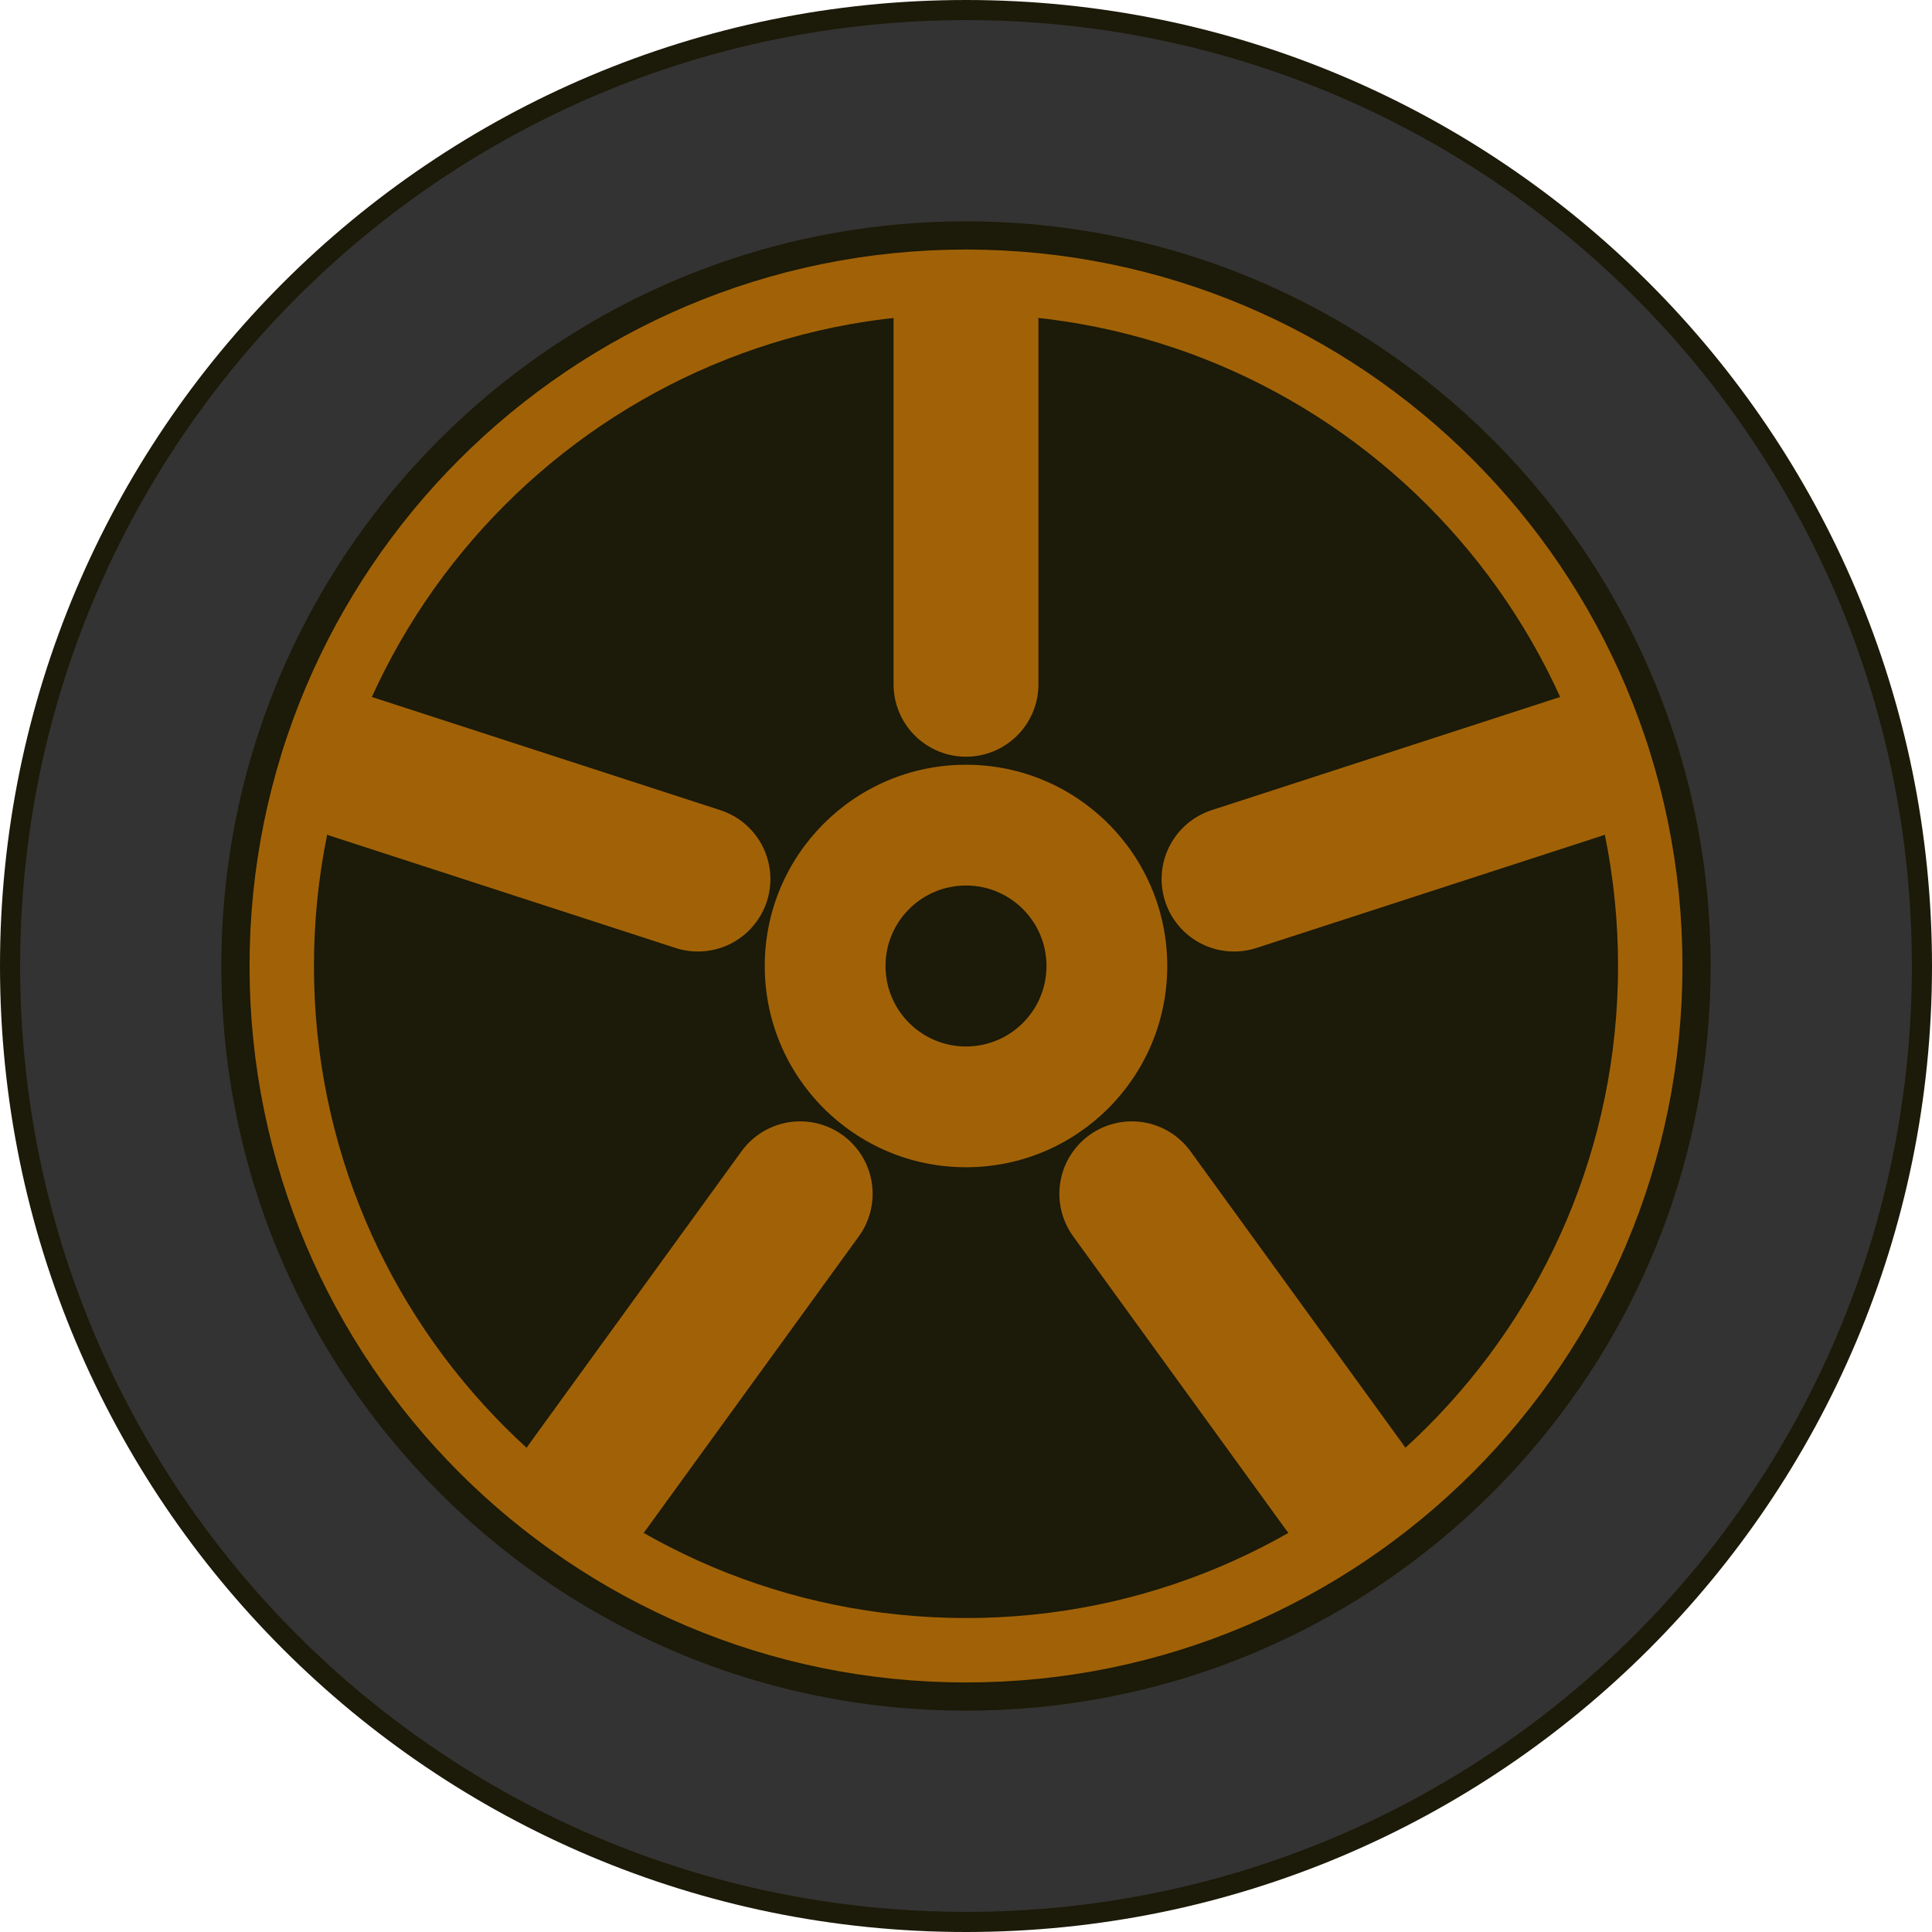
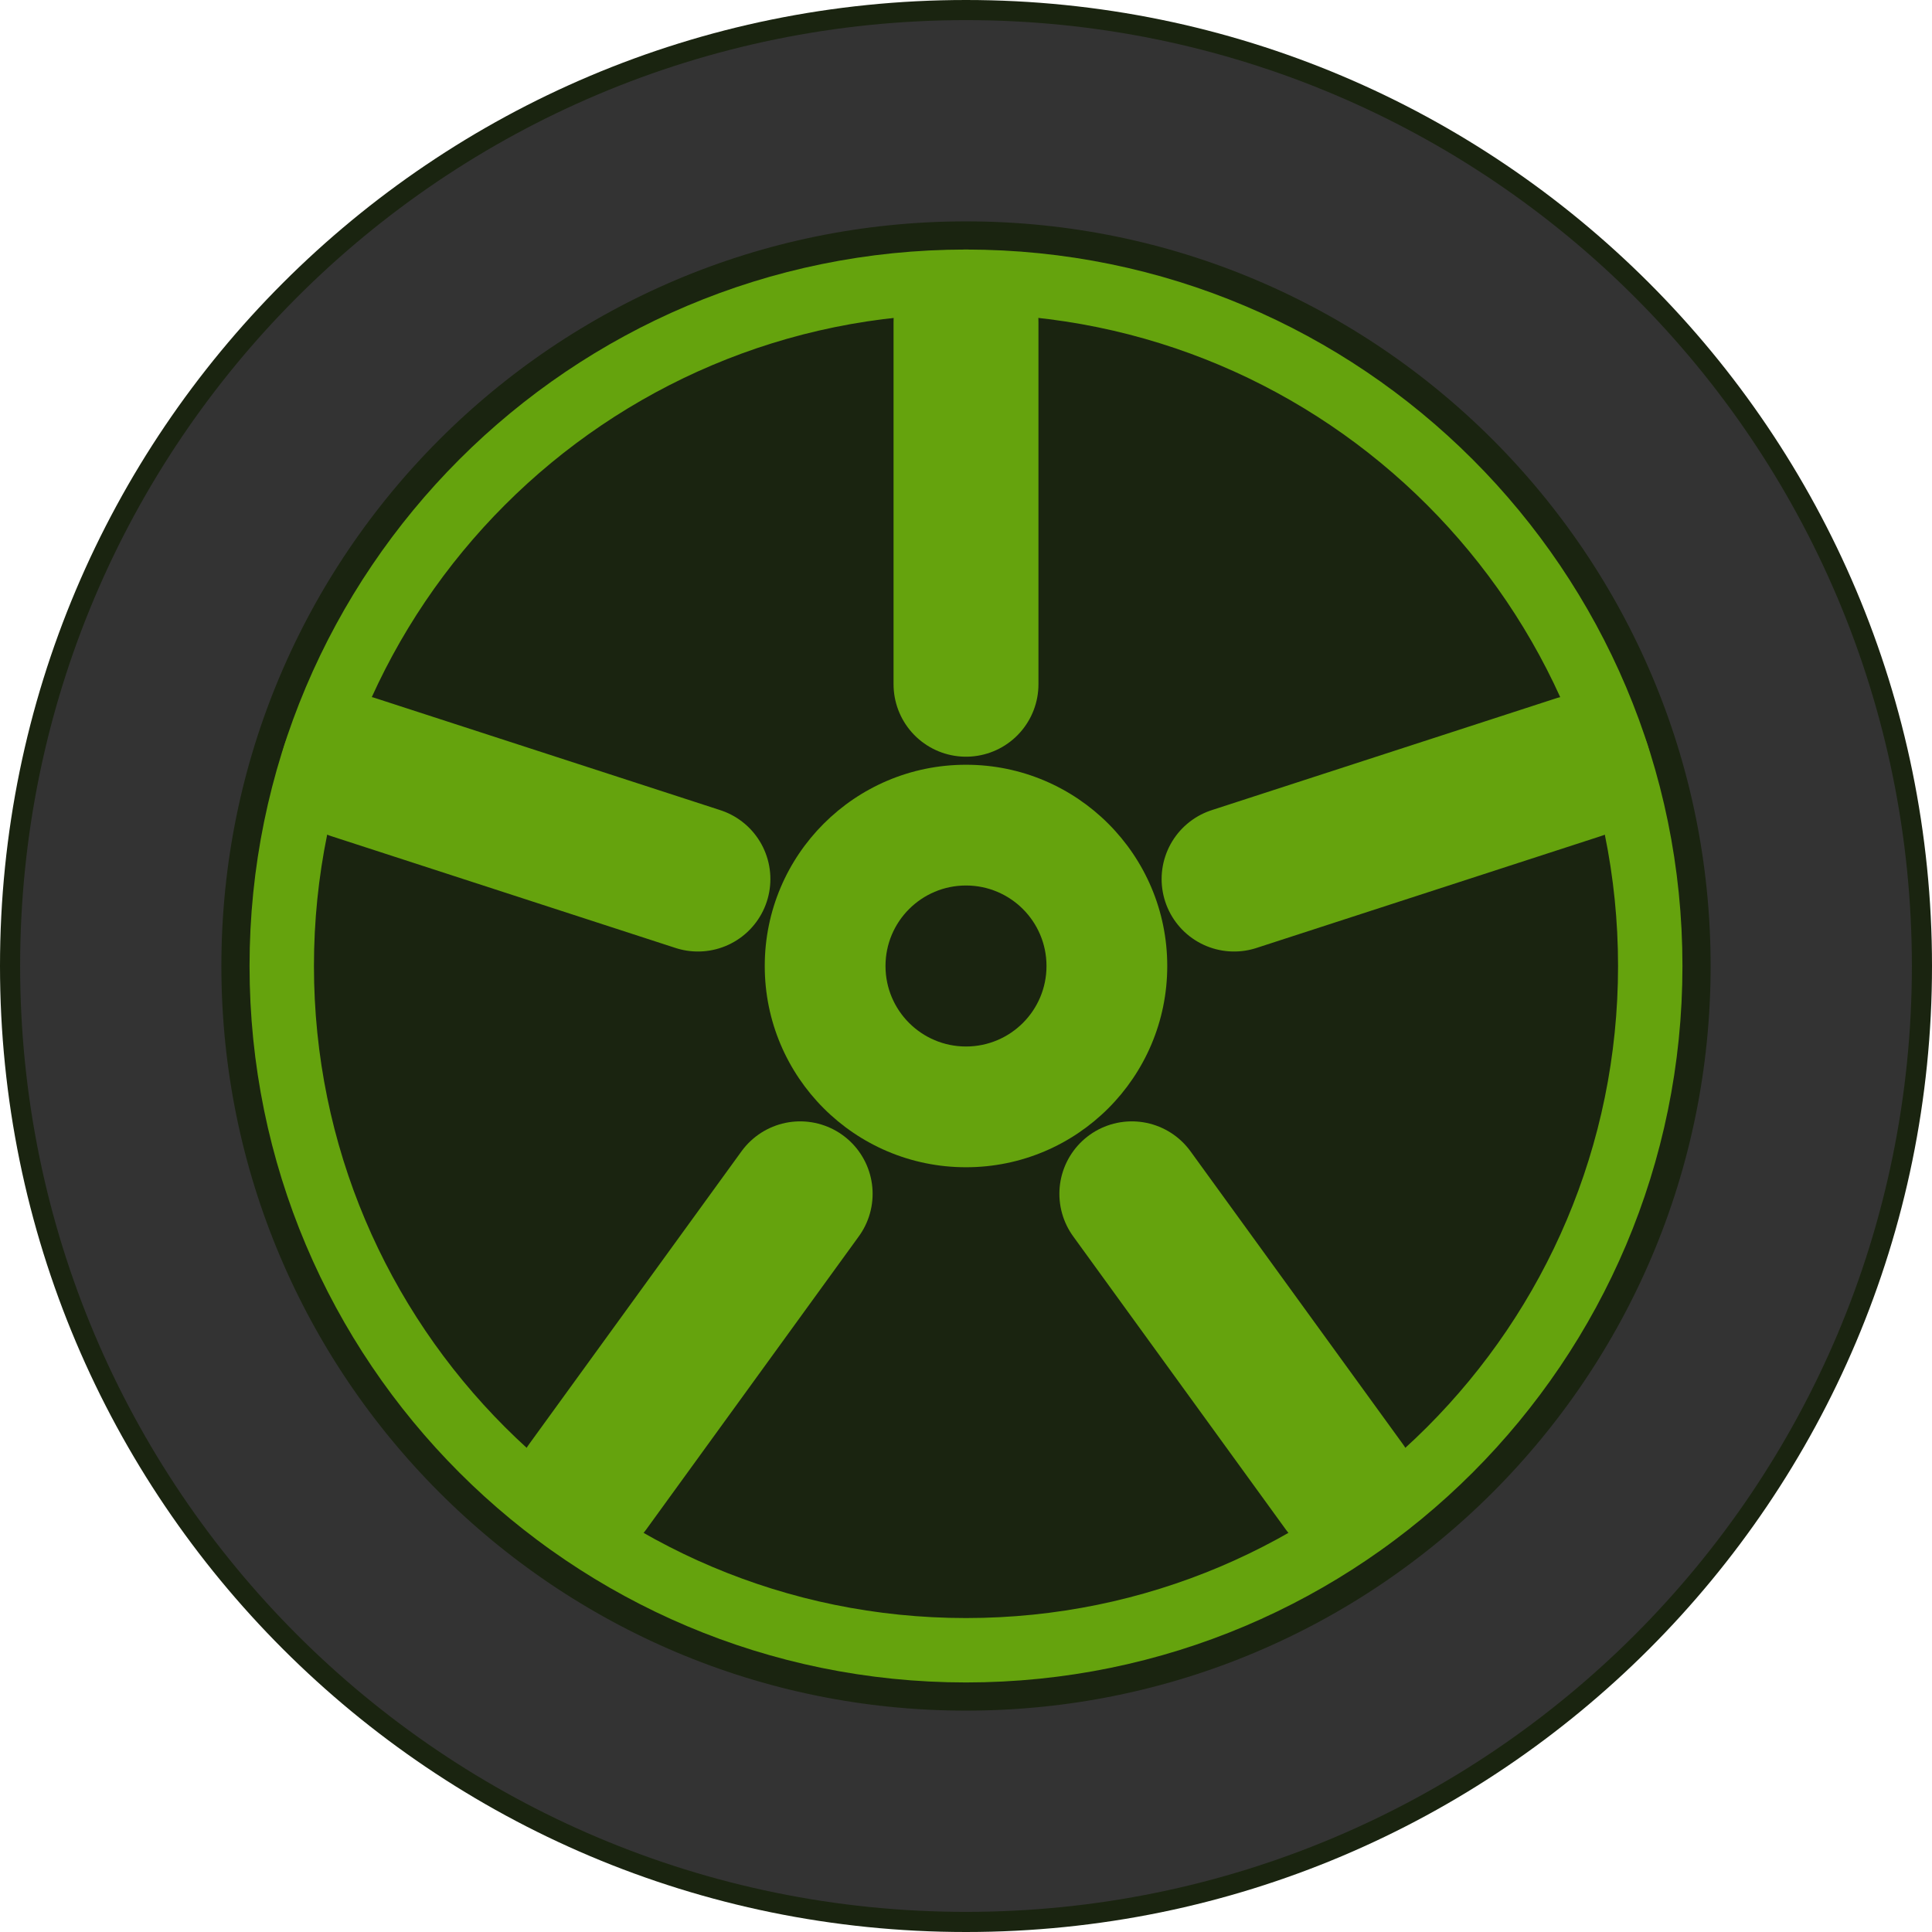
<svg xmlns="http://www.w3.org/2000/svg" viewBox="0 0 24 24" width="24" height="24">
-   <circle cx="12" cy="12" r="12" fill="#1C1A08" />
+   <circle cx="12" cy="12" r="12" fill="#1A2410" />
  <circle cx="12" cy="12" r="10.5" fill="none" stroke="#333" stroke-width="2.5" />
-   <circle cx="12" cy="12" r="8.5" fill="none" stroke="#A16207" stroke-width="0.8" />
-   <line x1="12.00" y1="8.50" x2="12.00" y2="4.00" stroke="#A16207" stroke-width="1.8" stroke-linecap="round" />
-   <line x1="15.33" y1="10.92" x2="19.61" y2="9.53" stroke="#A16207" stroke-width="1.8" stroke-linecap="round" />
-   <line x1="14.06" y1="14.83" x2="16.70" y2="18.47" stroke="#A16207" stroke-width="1.8" stroke-linecap="round" />
-   <line x1="9.94" y1="14.83" x2="7.30" y2="18.47" stroke="#A16207" stroke-width="1.8" stroke-linecap="round" />
-   <line x1="8.67" y1="10.92" x2="4.39" y2="9.53" stroke="#A16207" stroke-width="1.8" stroke-linecap="round" />
-   <circle cx="12" cy="12" r="2.5" fill="#A16207" />
-   <circle cx="12" cy="12" r="1" fill="#1C1A08" />
+   <circle cx="12" cy="12" r="8.5" fill="none" stroke="#65A30D" stroke-width="0.8" />
+   <line x1="12.00" y1="8.50" x2="12.00" y2="4.00" stroke="#65A30D" stroke-width="1.8" stroke-linecap="round" />
+   <line x1="15.33" y1="10.92" x2="19.61" y2="9.53" stroke="#65A30D" stroke-width="1.8" stroke-linecap="round" />
+   <line x1="14.06" y1="14.83" x2="16.70" y2="18.47" stroke="#65A30D" stroke-width="1.8" stroke-linecap="round" />
+   <line x1="9.94" y1="14.83" x2="7.30" y2="18.47" stroke="#65A30D" stroke-width="1.8" stroke-linecap="round" />
+   <line x1="8.67" y1="10.92" x2="4.39" y2="9.53" stroke="#65A30D" stroke-width="1.8" stroke-linecap="round" />
+   <circle cx="12" cy="12" r="2.5" fill="#65A30D" />
+   <circle cx="12" cy="12" r="1" fill="#1A2410" />
</svg>
